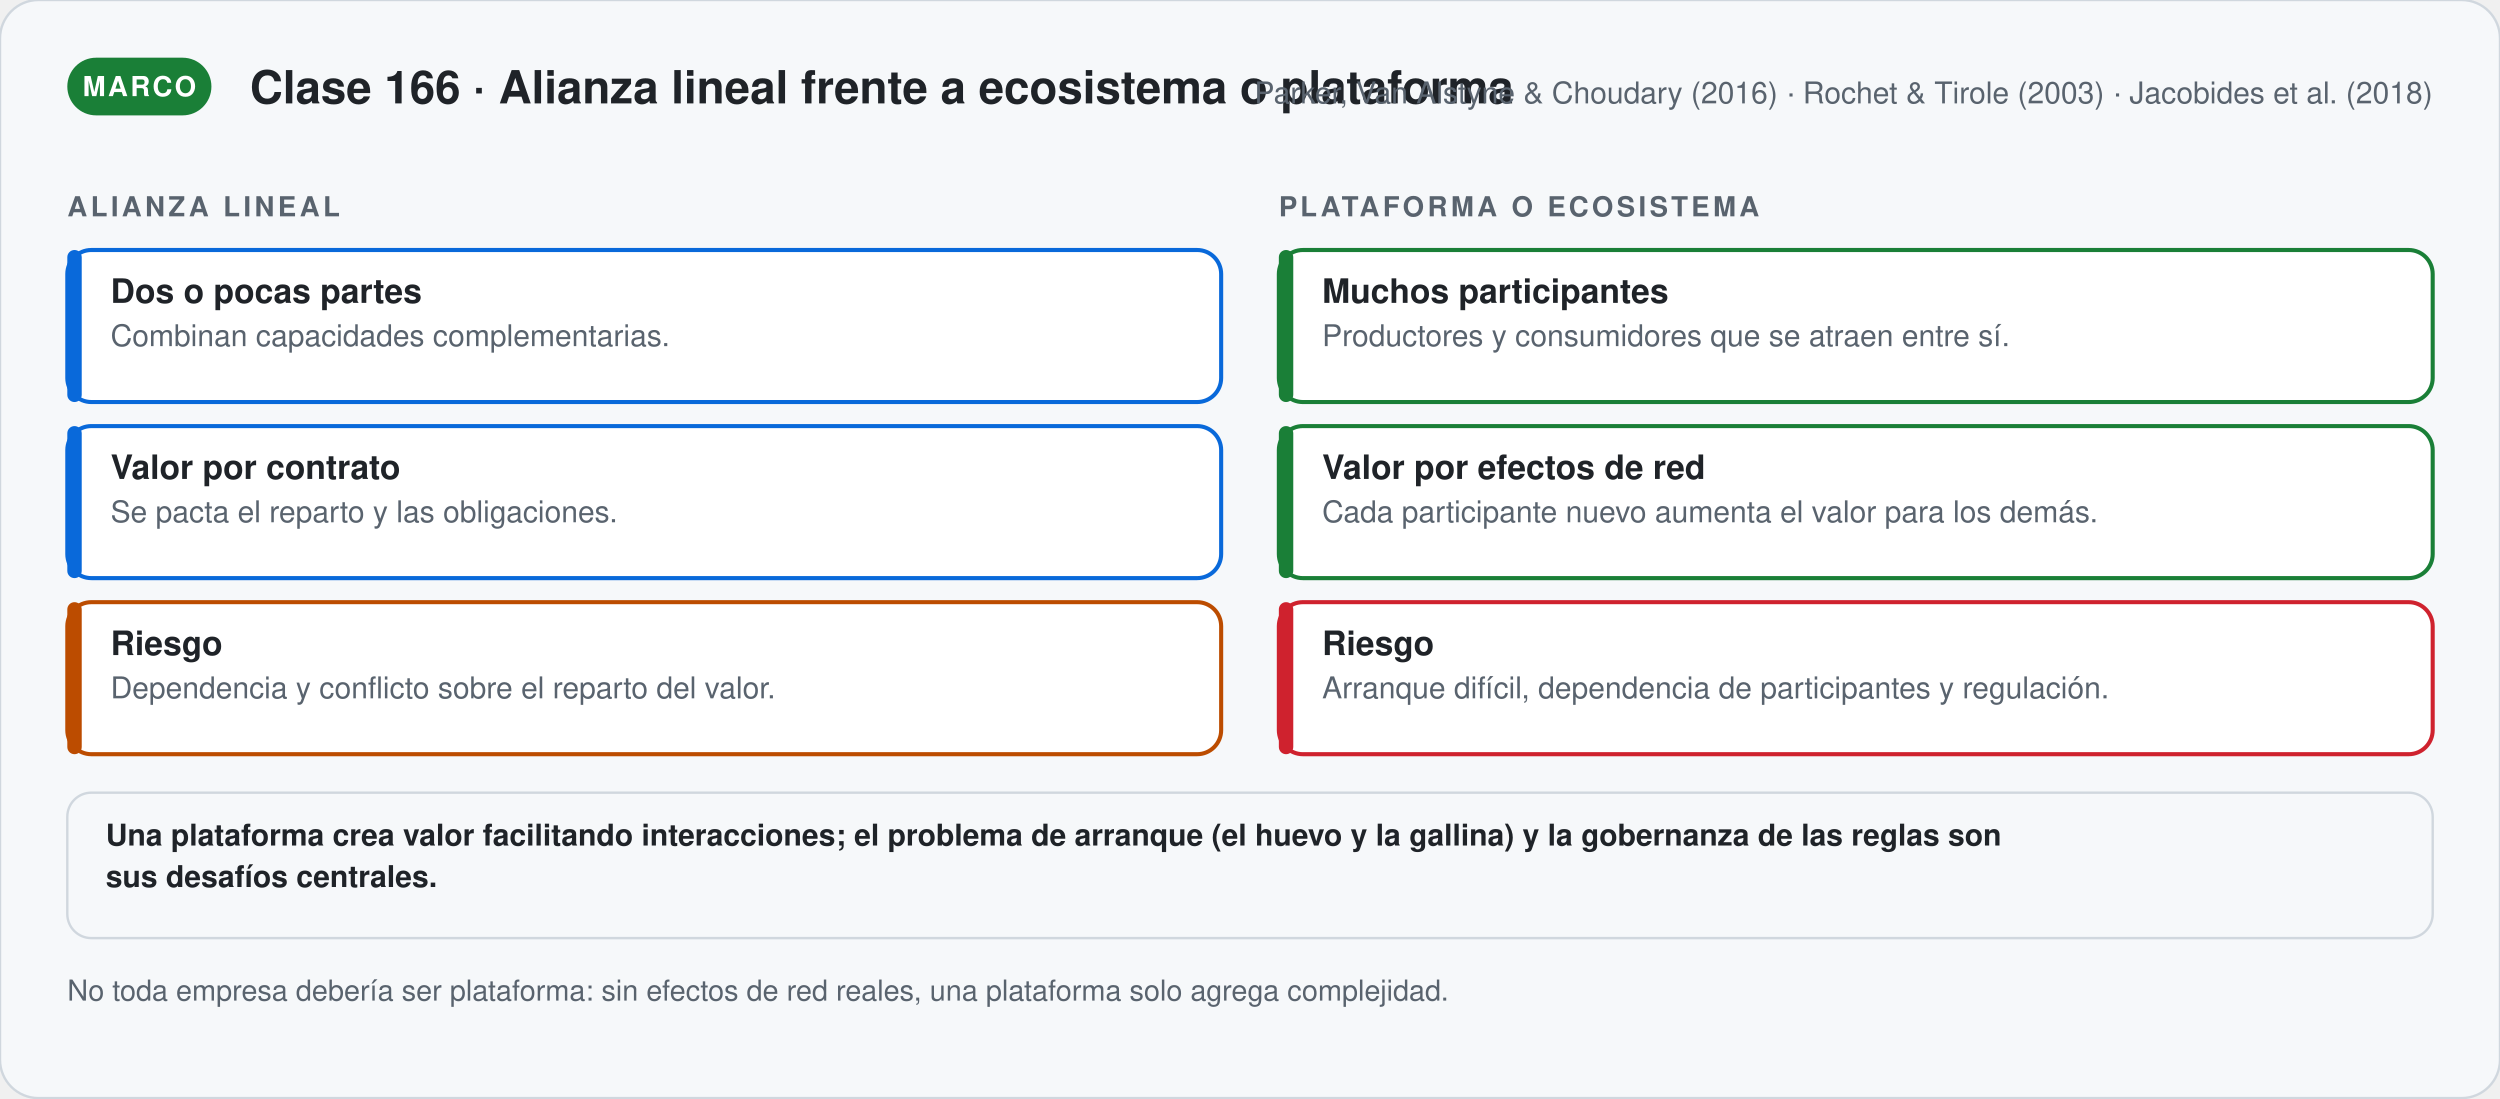
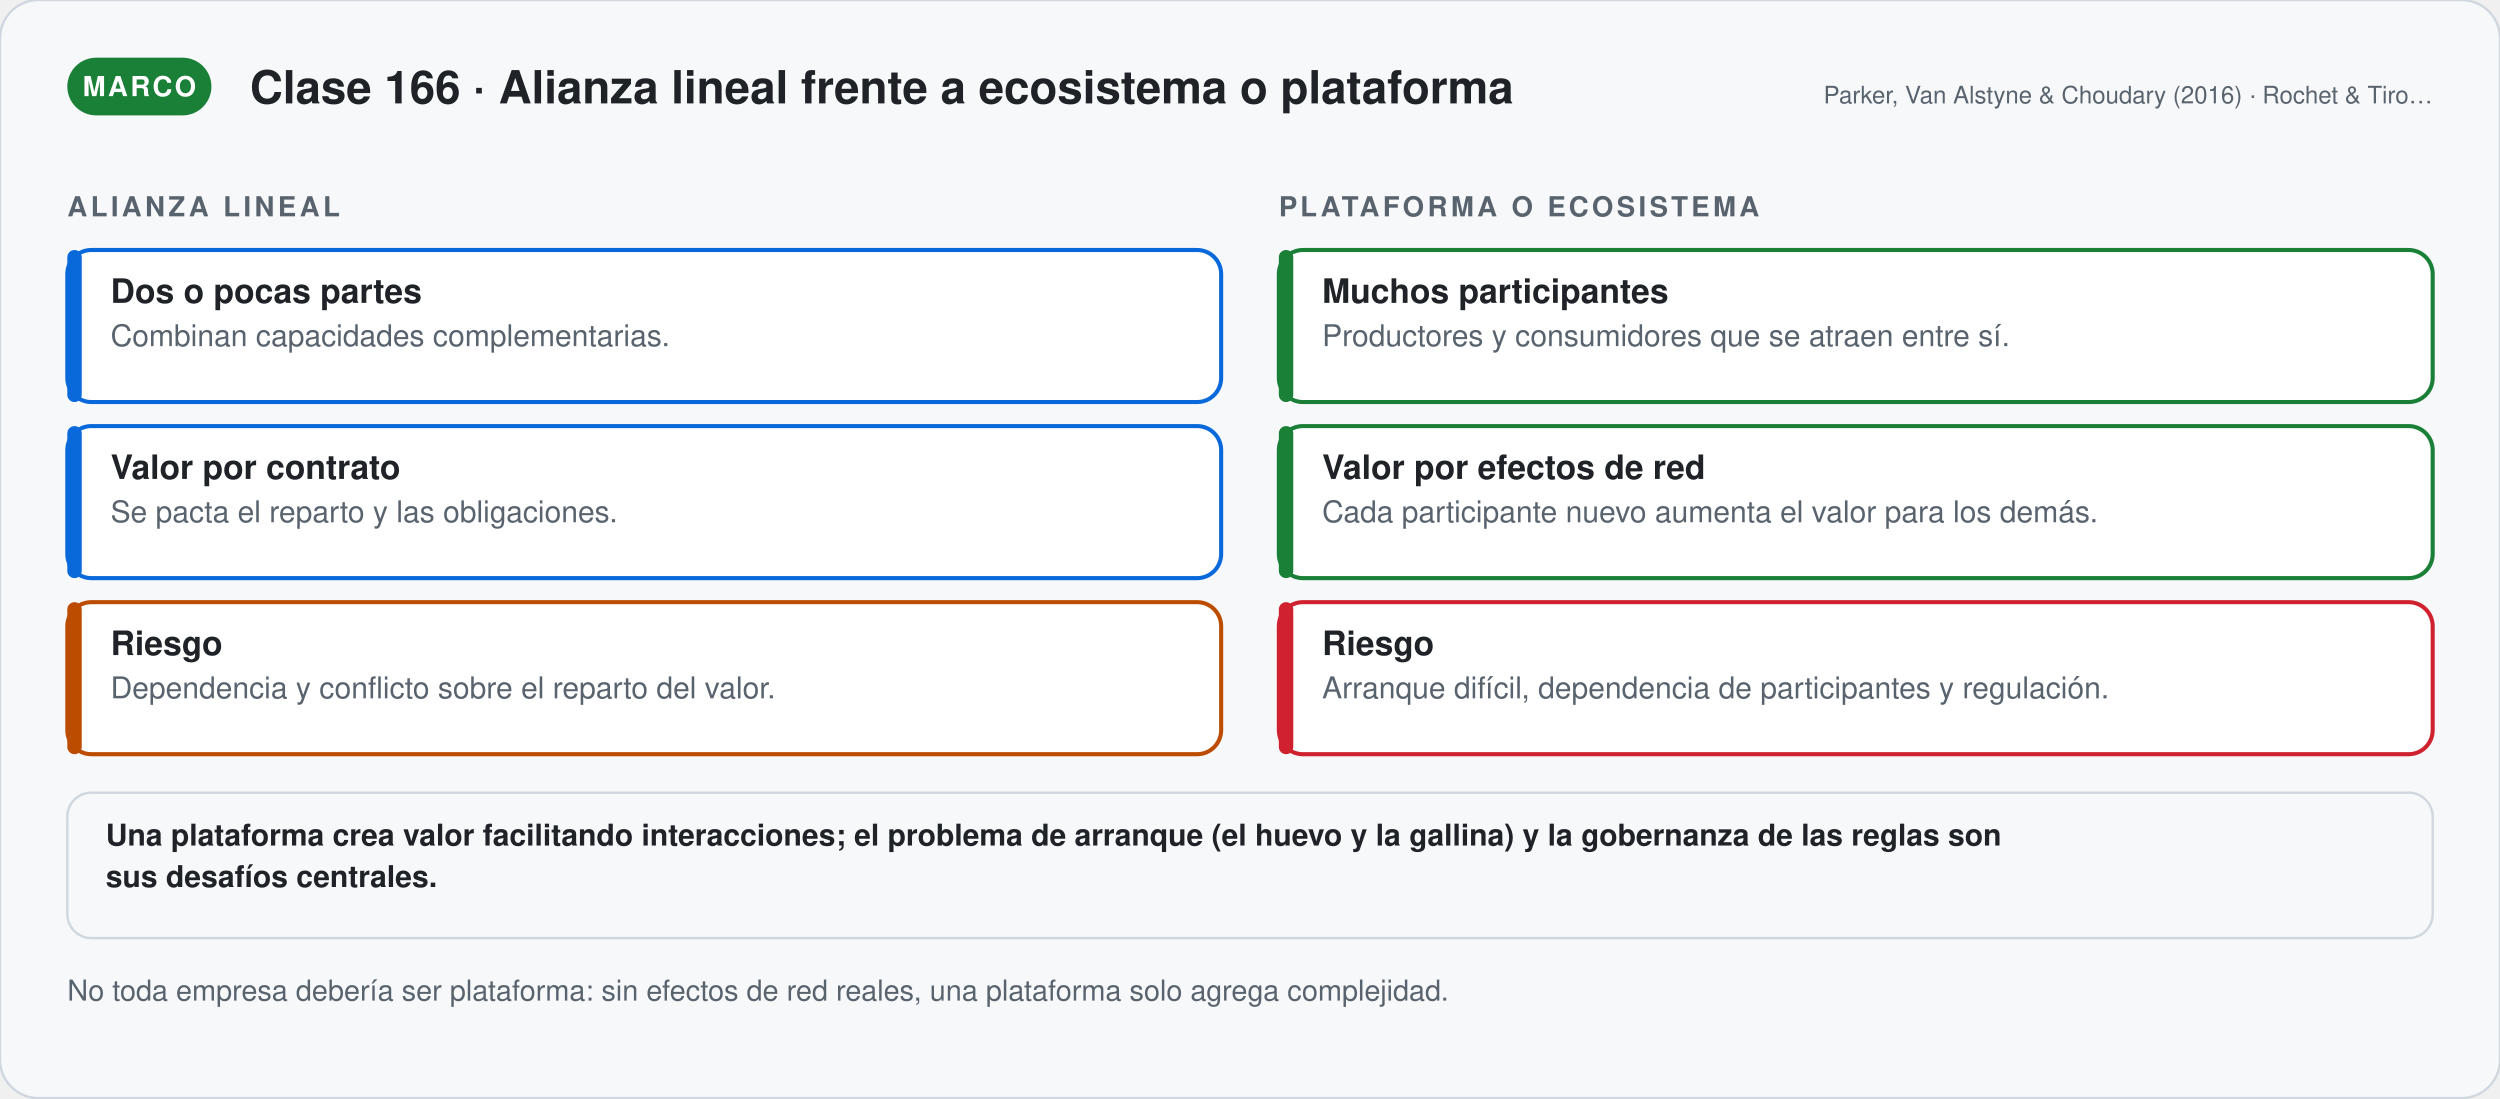
<svg xmlns="http://www.w3.org/2000/svg" viewBox="0 0 1040 456.81" width="1040" role="img" aria-labelledby="t-s166 d-s166" font-family="'Segoe UI', 'Helvetica Neue', Helvetica, Arial, sans-serif">
  <defs>
    <marker id="p-s166" viewBox="0 0 10 10" refX="8" refY="5" markerWidth="7" markerHeight="7" orient="auto">
      <path d="M1,1 L9,5 L1,9 Z" fill="#59636e" />
    </marker>
  </defs>
  <rect width="1040" height="456.81" rx="16" fill="#f6f8fa" stroke="#d0d7de" />
  <rect x="28" y="24" width="59.95" height="24" rx="12" fill="#1a7f37" />
  <text x="57.975" y="40" font-size="11.5" font-weight="700" fill="#ffffff" text-anchor="middle" letter-spacing="1">MARCO</text>
  <text x="103.95" y="43" font-size="19" font-weight="700" fill="#1f2328" text-anchor="start">Clase 166 · Alianza lineal frente a ecosistema o plataforma</text>
-   <text x="1012" y="43" font-size="12.5" font-weight="400" fill="#59636e" text-anchor="end">Parker, Van Alstyne &amp; Choudary (2016) · Rochet &amp; Tirole (2003) · Jacobides et al. (2018)</text>
+   <text x="1012" y="43" font-size="10" font-weight="400" fill="#59636e" text-anchor="end">Parker, Van Alstyne &amp; Choudary (2016) · Rochet &amp; Tiro…</text>
  <text x="28" y="90" font-size="11.5" font-weight="700" fill="#59636e" text-anchor="start" letter-spacing="1.4">ALIANZA LINEAL</text>
  <rect x="28" y="104" width="480" height="63.25" rx="10" fill="#ffffff" stroke="#0969da" stroke-width="1.7" />
  <rect x="28.0" y="104" width="6" height="63.25" rx="3" fill="#0969da" />
  <text x="46" y="126" font-size="14" font-weight="700" fill="#1f2328" text-anchor="start">Dos o pocas partes</text>
  <text x="46" y="144" font-size="12.5" font-weight="400" fill="#59636e" text-anchor="start">Combinan capacidades complementarias.</text>
  <rect x="28" y="177.25" width="480" height="63.25" rx="10" fill="#ffffff" stroke="#0969da" stroke-width="1.7" />
  <rect x="28.0" y="177.25" width="6" height="63.25" rx="3" fill="#0969da" />
  <text x="46" y="199.25" font-size="14" font-weight="700" fill="#1f2328" text-anchor="start">Valor por contrato</text>
  <text x="46" y="217.25" font-size="12.5" font-weight="400" fill="#59636e" text-anchor="start">Se pacta el reparto y las obligaciones.</text>
  <rect x="28" y="250.5" width="480" height="63.25" rx="10" fill="#ffffff" stroke="#bc4c00" stroke-width="1.7" />
  <rect x="28.0" y="250.5" width="6" height="63.25" rx="3" fill="#bc4c00" />
  <text x="46" y="272.5" font-size="14" font-weight="700" fill="#1f2328" text-anchor="start">Riesgo</text>
  <text x="46" y="290.5" font-size="12.5" font-weight="400" fill="#59636e" text-anchor="start">Dependencia y conflicto sobre el reparto del valor.</text>
  <text x="532" y="90" font-size="11.5" font-weight="700" fill="#59636e" text-anchor="start" letter-spacing="1.4">PLATAFORMA O ECOSISTEMA</text>
  <rect x="532" y="104" width="480" height="63.25" rx="10" fill="#ffffff" stroke="#1a7f37" stroke-width="1.7" />
  <rect x="532.0" y="104" width="6" height="63.25" rx="3" fill="#1a7f37" />
  <text x="550" y="126" font-size="14" font-weight="700" fill="#1f2328" text-anchor="start">Muchos participantes</text>
  <text x="550" y="144" font-size="12.5" font-weight="400" fill="#59636e" text-anchor="start">Productores y consumidores que se atraen entre sí.</text>
  <rect x="532" y="177.25" width="480" height="63.25" rx="10" fill="#ffffff" stroke="#1a7f37" stroke-width="1.7" />
  <rect x="532.0" y="177.25" width="6" height="63.25" rx="3" fill="#1a7f37" />
  <text x="550" y="199.25" font-size="14" font-weight="700" fill="#1f2328" text-anchor="start">Valor por efectos de red</text>
  <text x="550" y="217.25" font-size="12.5" font-weight="400" fill="#59636e" text-anchor="start">Cada participante nuevo aumenta el valor para los demás.</text>
  <rect x="532" y="250.5" width="480" height="63.25" rx="10" fill="#ffffff" stroke="#cf222e" stroke-width="1.7" />
  <rect x="532.0" y="250.5" width="6" height="63.25" rx="3" fill="#cf222e" />
  <text x="550" y="272.5" font-size="14" font-weight="700" fill="#1f2328" text-anchor="start">Riesgo</text>
  <text x="550" y="290.5" font-size="12.5" font-weight="400" fill="#59636e" text-anchor="start">Arranque difícil, dependencia de participantes y regulación.</text>
  <rect x="28" y="329.75" width="984" height="60.5" rx="10" fill="#f6f8fa" stroke="#d0d7de" stroke-width="1" />
  <text x="44" y="351.75" font-size="12.5" font-weight="600" fill="#1f2328" text-anchor="start">Una plataforma crea valor facilitando interacciones; el problema de arranque (el huevo y la gallina) y la gobernanza de las reglas son</text>
  <text x="44" y="369" font-size="12.5" font-weight="600" fill="#1f2328" text-anchor="start">sus desafíos centrales.</text>
  <text x="28" y="416.25" font-size="12" font-weight="400" fill="#59636e" text-anchor="start">No toda empresa debería ser plataforma: sin efectos de red reales, una plataforma solo agrega complejidad.</text>
</svg>
